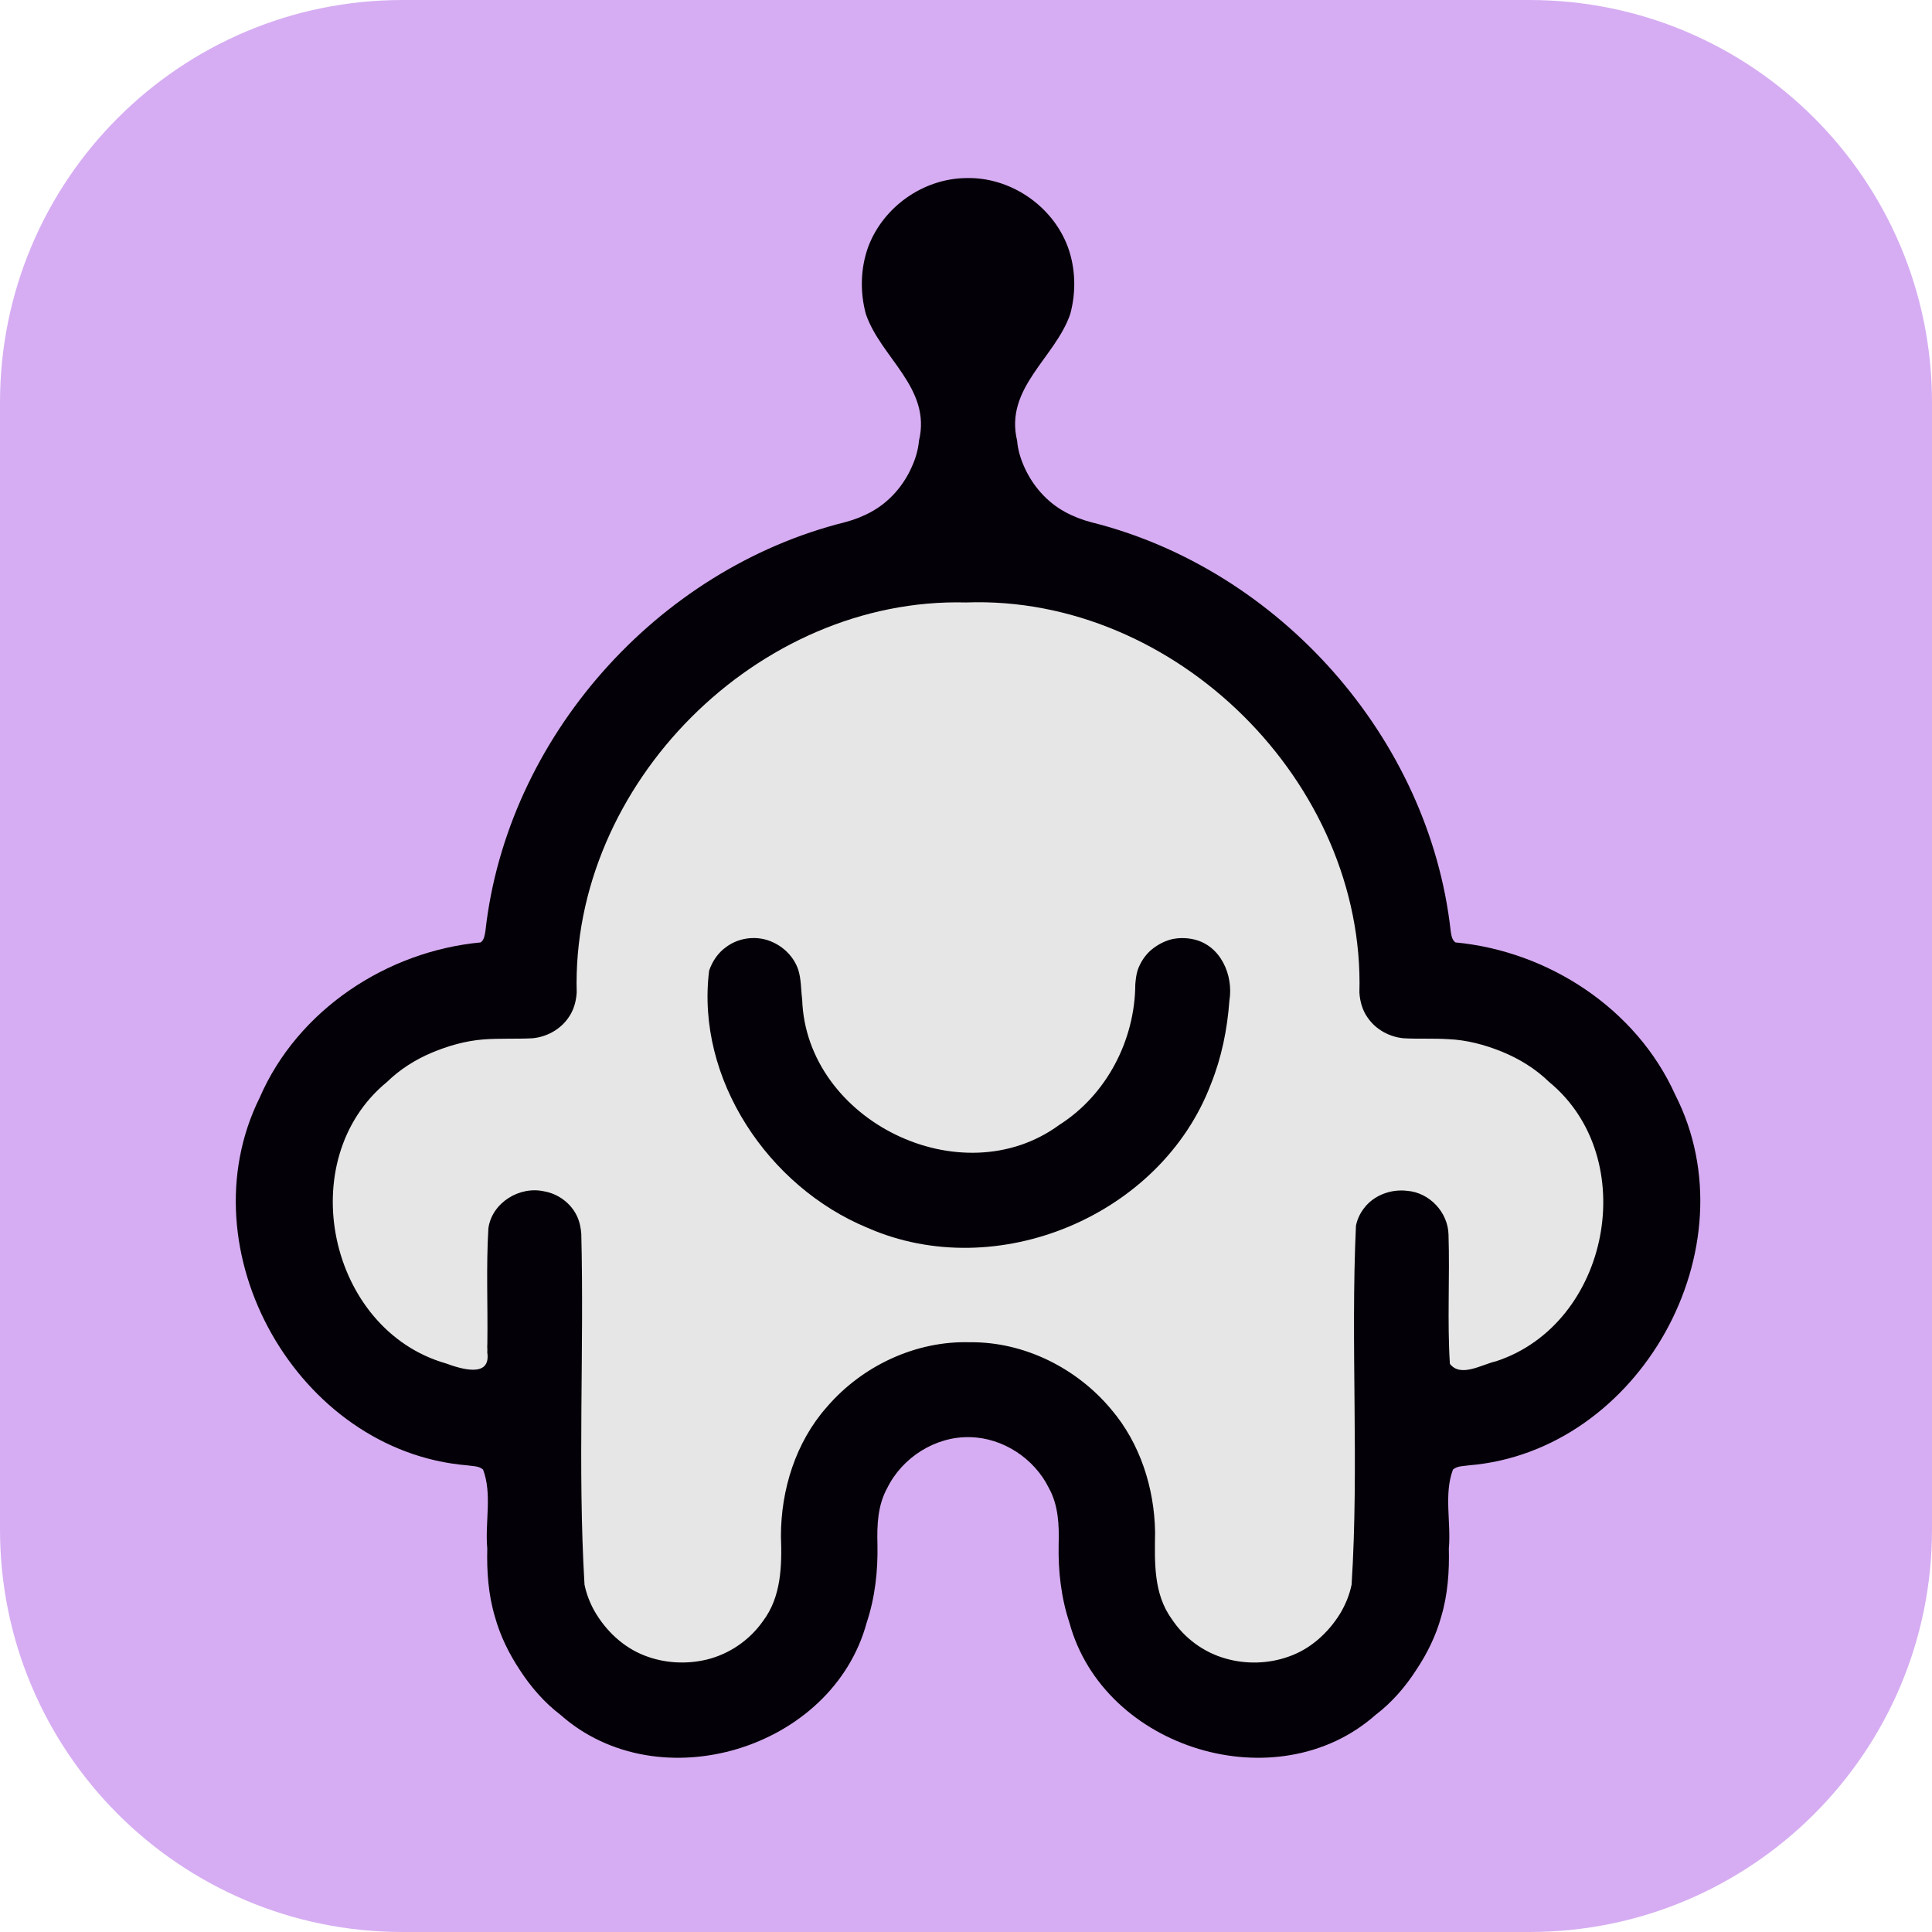
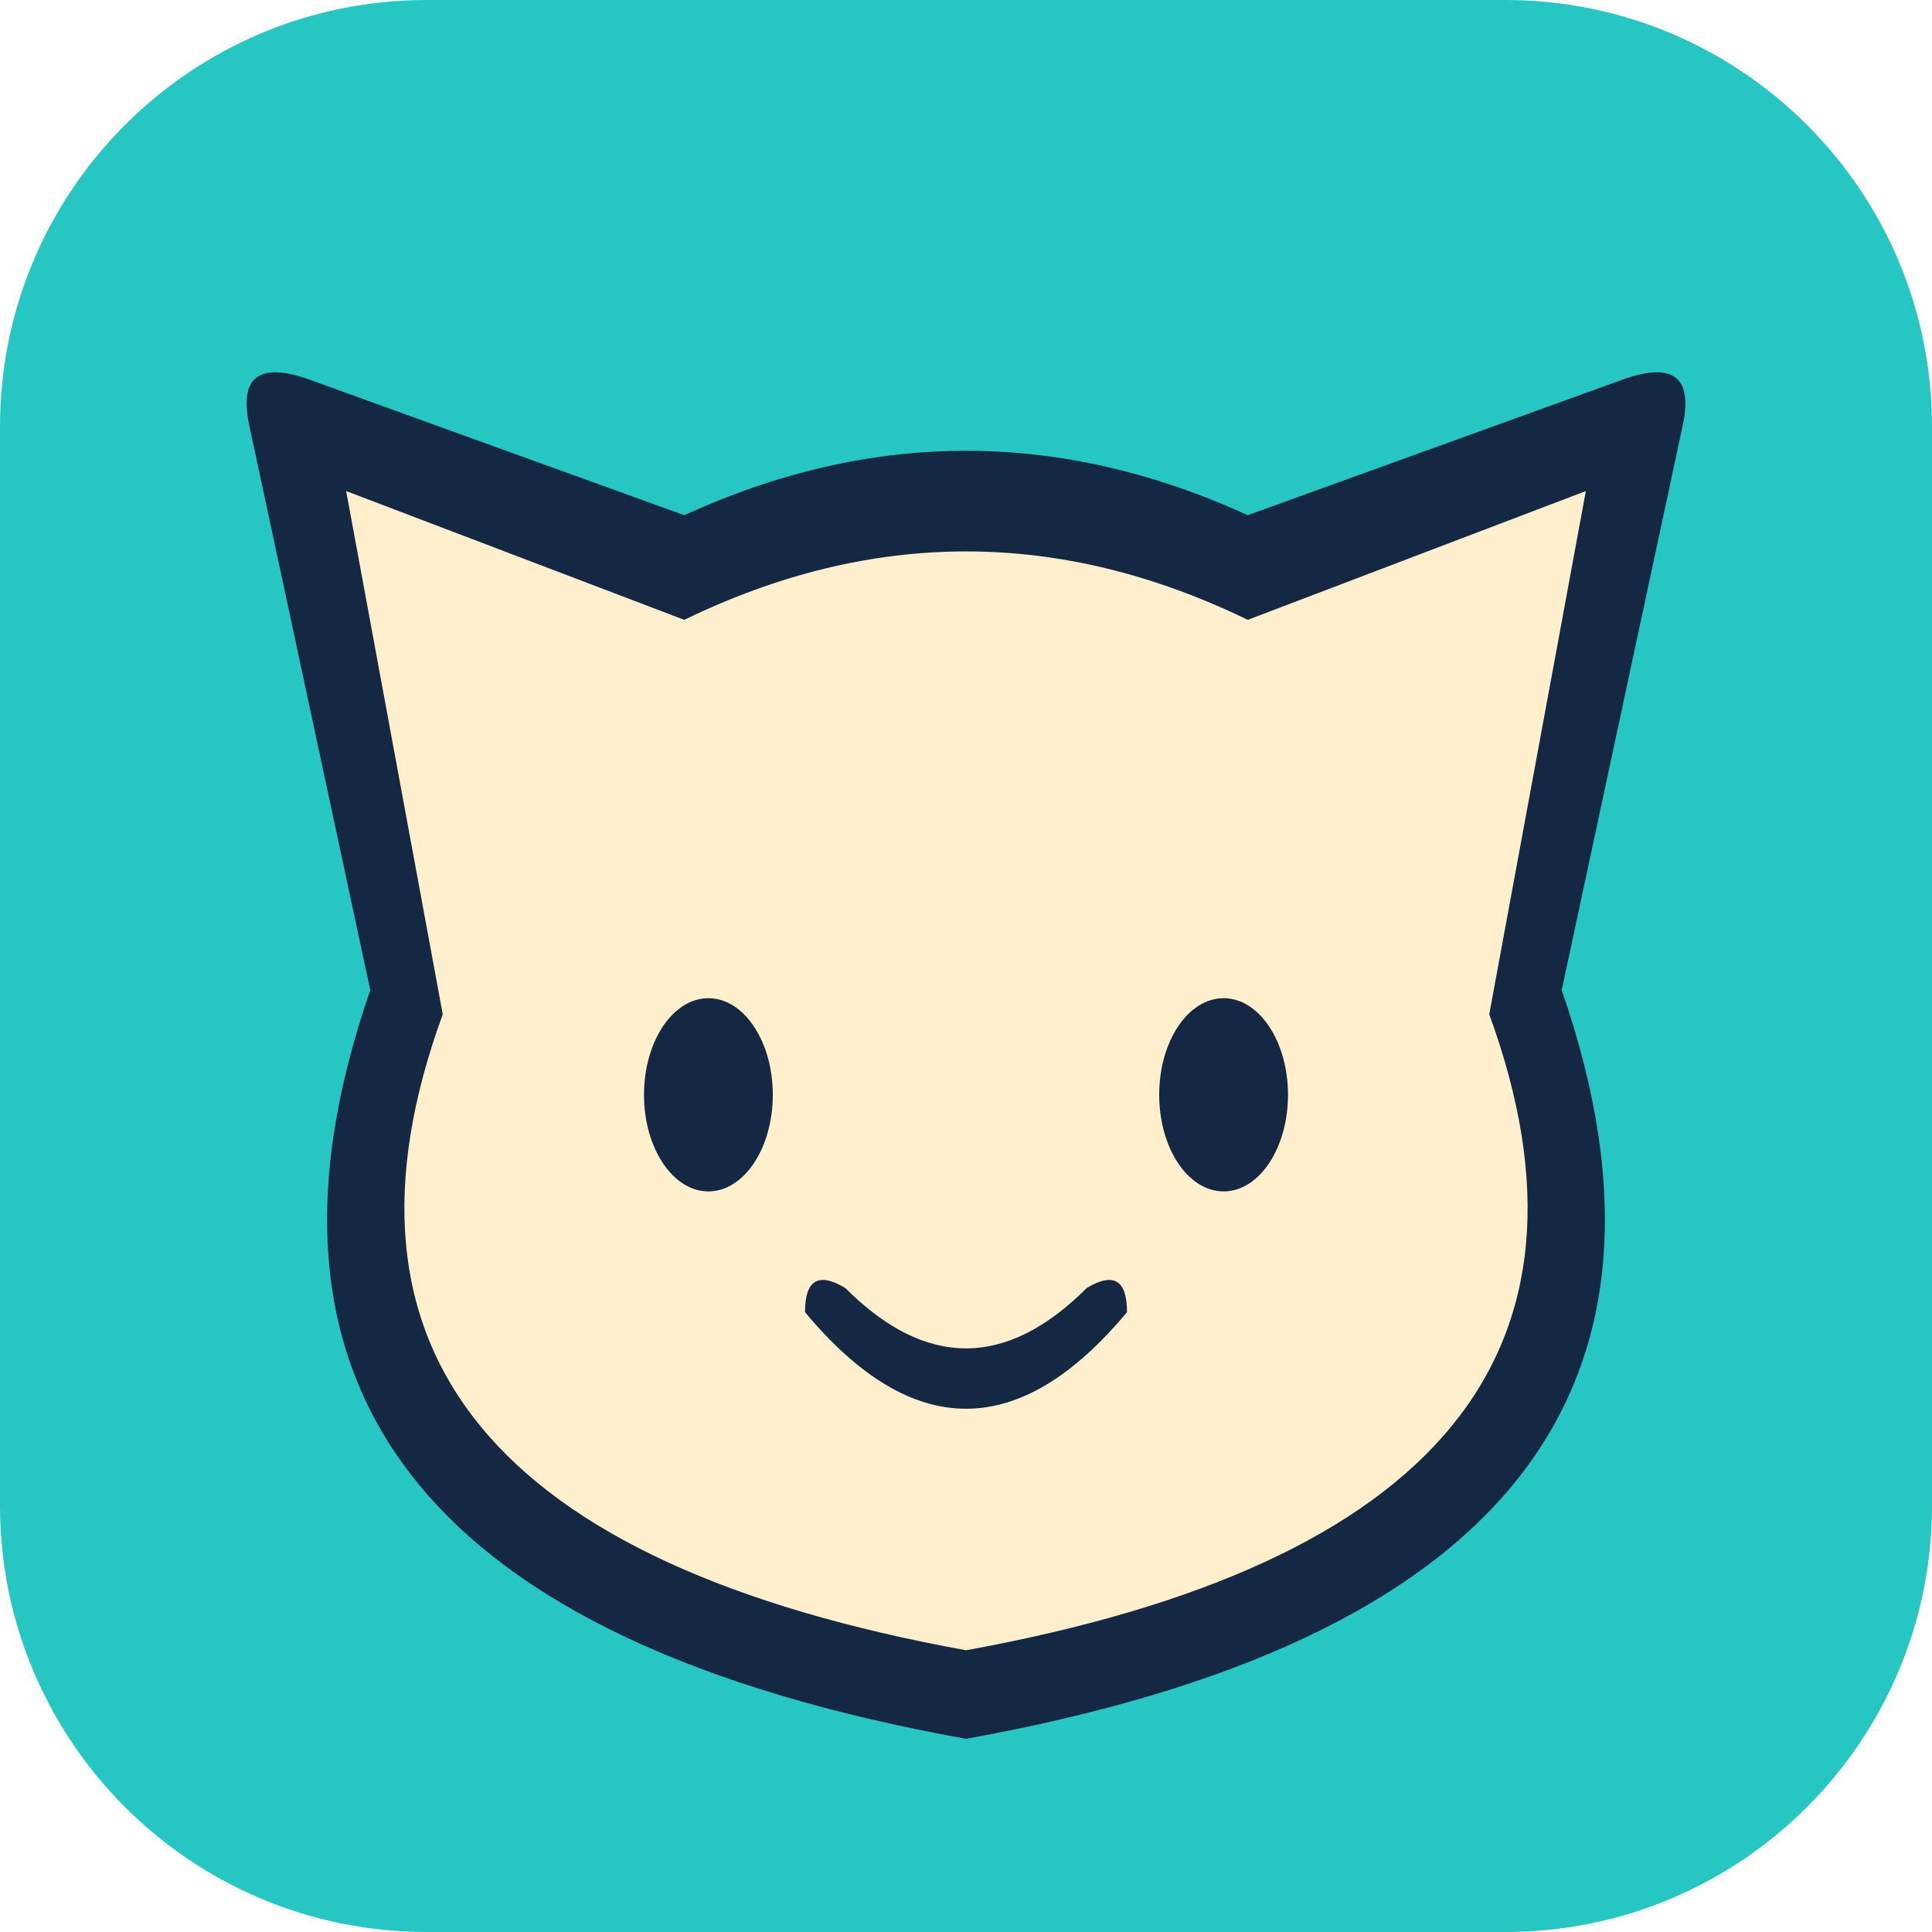
- <svg xmlns="http://www.w3.org/2000/svg" width="1024" height="1024" viewBox="0 0 240 240">
-   <rect width="240" height="240" rx="50" fill="#d6adf2" />
-   <path d="M119.99 73.08C93.42 72.39 69.48 96.09 69.88 122.67C69.82 124.62 69.70 124.62 69.12 125.41C68.24 126.72 66.60 127.28 65.07 127.23C62.39 127.28 59.67 127.17 57.05 127.82C41.11 130.60 33.80 152.19 44.71 164.12C45.87 165.52 47.21 166.78 48.69 167.85C50.46 169.10 52.39 170.14 54.43 170.90C56.94 171.96 60.92 172.69 62.03 169.34C62.77 163.83 61.91 158.17 62.50 152.63C63.04 149.92 66.62 148.88 68.78 150.38C69.48 150.85 70.01 151.57 70.23 152.39C71.09 167.27 69.78 182.30 70.89 197.17C71.19 198.65 71.76 200.08 72.54 201.38C74.07 203.87 76.31 205.96 79.01 207.12C81.41 208.16 84.10 208.47 86.68 208.14C89.51 207.78 92.23 206.53 94.31 204.58C96.81 202.24 98.44 198.95 98.70 195.53C98.55 188.92 99.11 181.75 103.60 176.50C107.65 171.49 114.01 168.31 120.49 168.53C126.93 168.45 133.17 171.73 137.12 176.75C141.60 182.15 141.88 189.41 141.86 196.08C142.26 199.44 143.97 202.62 146.51 204.85C148.68 206.78 151.49 207.95 154.38 208.20C156.94 208.43 159.58 208.04 161.91 206.94C164.55 205.69 166.73 203.54 168.18 201.01C168.94 199.67 169.46 198.19 169.71 196.66C170.61 181.95 169.48 167.11 170.27 152.39C170.52 151.49 171.14 150.70 171.95 150.24C174.12 148.94 177.48 150.01 178.00 152.63C178.60 158.17 177.74 163.83 178.48 169.34C179.58 172.69 183.56 171.96 186.08 170.90C188.11 170.14 190.04 169.10 191.81 167.85C193.30 166.78 194.64 165.52 195.80 164.12C206.71 152.19 199.40 130.60 183.46 127.82C180.84 127.17 178.12 127.28 175.44 127.23C173.91 127.28 172.27 126.72 171.39 125.41C170.81 124.62 170.69 123.62 170.63 122.67C171.04 95.90 146.75 72.10 119.99 73.08Z" fill="#e6e6e6" />
-   <path d="M120.01 22.12C114.69 22.18 109.71 25.70 107.85 30.67C106.89 33.32 106.82 36.30 107.56 39.01C109.41 44.45 115.73 48.20 114.16 54.74C114.06 55.85 113.75 56.93 113.29 57.94C112.27 60.29 110.51 62.33 108.25 63.57C107.22 64.14 106.11 64.57 104.97 64.87C81.61 70.70 62.96 91.67 60.30 115.66C60.21 116.15 60.16 116.75 59.71 117.07C48.04 118.17 36.98 125.46 32.26 136.35C22.85 155.33 36.98 180.29 58.04 182.03C58.70 182.14 59.48 182.08 60.01 182.56C61.16 185.59 60.23 189.13 60.53 192.36C60.46 195.22 60.66 198.11 61.49 200.87C62.14 203.21 63.22 205.41 64.56 207.43C65.93 209.55 67.61 211.49 69.62 213.02C81.83 223.84 103.39 217.30 107.66 201.58C108.70 198.46 109.07 195.13 109.00 191.85C108.93 189.47 109.03 186.99 110.21 184.86C112.08 181.04 116.23 178.41 120.50 178.53C124.60 178.61 128.50 181.19 130.30 184.86C131.48 186.99 131.58 189.47 131.51 191.85C131.44 195.13 131.81 198.46 132.85 201.58C137.12 217.30 158.68 223.84 170.89 213.02C172.90 211.49 174.58 209.55 175.94 207.43C177.29 205.41 178.37 203.21 179.02 200.87C179.85 198.11 180.05 195.22 179.98 192.36C180.27 189.13 179.35 185.59 180.49 182.56C181.03 182.08 181.80 182.14 182.47 182.03C203.69 180.28 217.79 155.00 208.10 135.99C203.28 125.29 192.34 118.16 180.80 117.07C180.34 116.75 180.30 116.15 180.21 115.66C177.55 91.67 158.90 70.70 135.54 64.87C134.40 64.57 133.29 64.14 132.26 63.57C130.00 62.33 128.24 60.29 127.21 57.94C126.76 56.93 126.44 55.85 126.35 54.74C124.77 48.20 131.09 44.45 132.95 39.01C133.69 36.30 133.62 33.32 132.65 30.67C130.74 25.54 125.49 21.97 120.01 22.12ZM120.00 74.84C146.04 73.89 169.59 97.25 168.87 123.30C168.94 124.41 169.25 125.54 169.92 126.45C170.93 127.91 172.63 128.83 174.40 128.98C176.23 129.08 178.08 128.97 179.92 129.09C182.19 129.18 184.43 129.78 186.54 130.63C188.71 131.51 190.75 132.76 192.43 134.40C203.96 143.86 199.98 164.46 185.85 169.10C184.10 169.48 181.46 171.17 180.11 169.42C179.77 164.09 180.11 158.71 179.94 153.37C179.88 150.60 177.58 148.15 174.82 147.93C172.81 147.68 170.64 148.47 169.42 150.12C168.94 150.75 168.59 151.49 168.44 152.28C167.76 167.11 168.84 182.04 167.90 196.85C167.64 198.13 167.13 199.36 166.46 200.47C164.98 202.86 162.76 204.87 160.08 205.79C157.60 206.68 154.82 206.76 152.29 206.04C149.53 205.28 147.10 203.48 145.54 201.09C143.27 197.96 143.44 194.00 143.49 190.33C143.40 184.84 141.63 179.29 138.04 175.08C133.77 169.95 127.22 166.67 120.51 166.74C113.75 166.53 107.07 169.69 102.70 174.80C98.84 179.17 97.01 185.06 97.01 190.83C97.14 194.46 97.07 198.36 94.77 201.39C93.12 203.74 90.62 205.46 87.83 206.15C85.27 206.77 82.51 206.62 80.05 205.65C77.42 204.63 75.26 202.58 73.86 200.15C73.28 199.13 72.85 198.01 72.61 196.85C71.75 182.36 72.57 167.78 72.21 153.26C72.15 152.51 72.00 151.75 71.67 151.06C70.92 149.47 69.36 148.31 67.63 148.00C64.56 147.29 61.12 149.39 60.67 152.57C60.38 157.36 60.61 162.17 60.54 166.97C60.50 167.37 60.57 167.58 60.53 167.98C61.03 171.27 57.17 170.02 55.40 169.37C40.78 165.19 36.27 144.06 48.08 134.40C49.67 132.85 51.57 131.64 53.61 130.78C55.67 129.91 57.86 129.29 60.08 129.12C62.09 128.97 64.10 129.08 66.11 128.98C67.87 128.83 69.58 127.91 70.59 126.45C71.26 125.54 71.57 124.41 71.64 123.30C70.93 97.44 94.14 74.17 120.00 74.84Z" fill="#040007" />
-   <path d="M96.03 117.06C94.17 116.17 91.85 116.41 90.21 117.64C89.20 118.35 88.48 119.42 88.09 120.58C86.42 134.03 95.45 147.45 107.78 152.53C123.81 159.56 144.20 151.04 150.42 134.68C151.75 131.38 152.46 127.86 152.72 124.31C153.25 121.12 151.62 117.41 148.24 116.68C147.37 116.49 146.45 116.48 145.58 116.67C144.60 116.91 143.70 117.41 142.94 118.06C142.21 118.71 141.66 119.57 141.33 120.49C141.15 121.07 141.08 121.68 141.03 122.29C140.99 129.20 137.47 136.00 131.60 139.73C119.42 148.67 100.16 139.22 99.65 124.17C99.49 122.94 99.54 121.68 99.17 120.49C98.67 118.97 97.48 117.72 96.03 117.06Z" fill="#040007" />
+ <svg xmlns="http://www.w3.org/2000/svg" viewBox="0 0 240 240" width="240" height="240">
+   <g>
+     <rect width="240" height="240" rx="53" fill="#26c6c2" />
+     <path d="M46 123 31 53Q29 44 38 47L85 64Q120 48 155 64L202 47Q211 44 209 53L194 123Q220 198 120 216 20 198 46 123Z" fill="#142743" />
+     <path d="M55 126 43 61 85 77Q120 60 155 77L197 61 185 126Q208 189 120 205 32 189 55 126Z" fill="#ffefcc" />
+     <path d="M88 124a8 12 0 1 0 0 24 8 12 0 1 0 0-24ZM152 124a8 12 0 1 0 0 24 8 12 0 1 0 0-24ZM105 160Q120 175 135 160Q140 157 140 163Q120 187 100 163Q100 157 105 160Z" fill="#142743" />
+   </g>
</svg>
